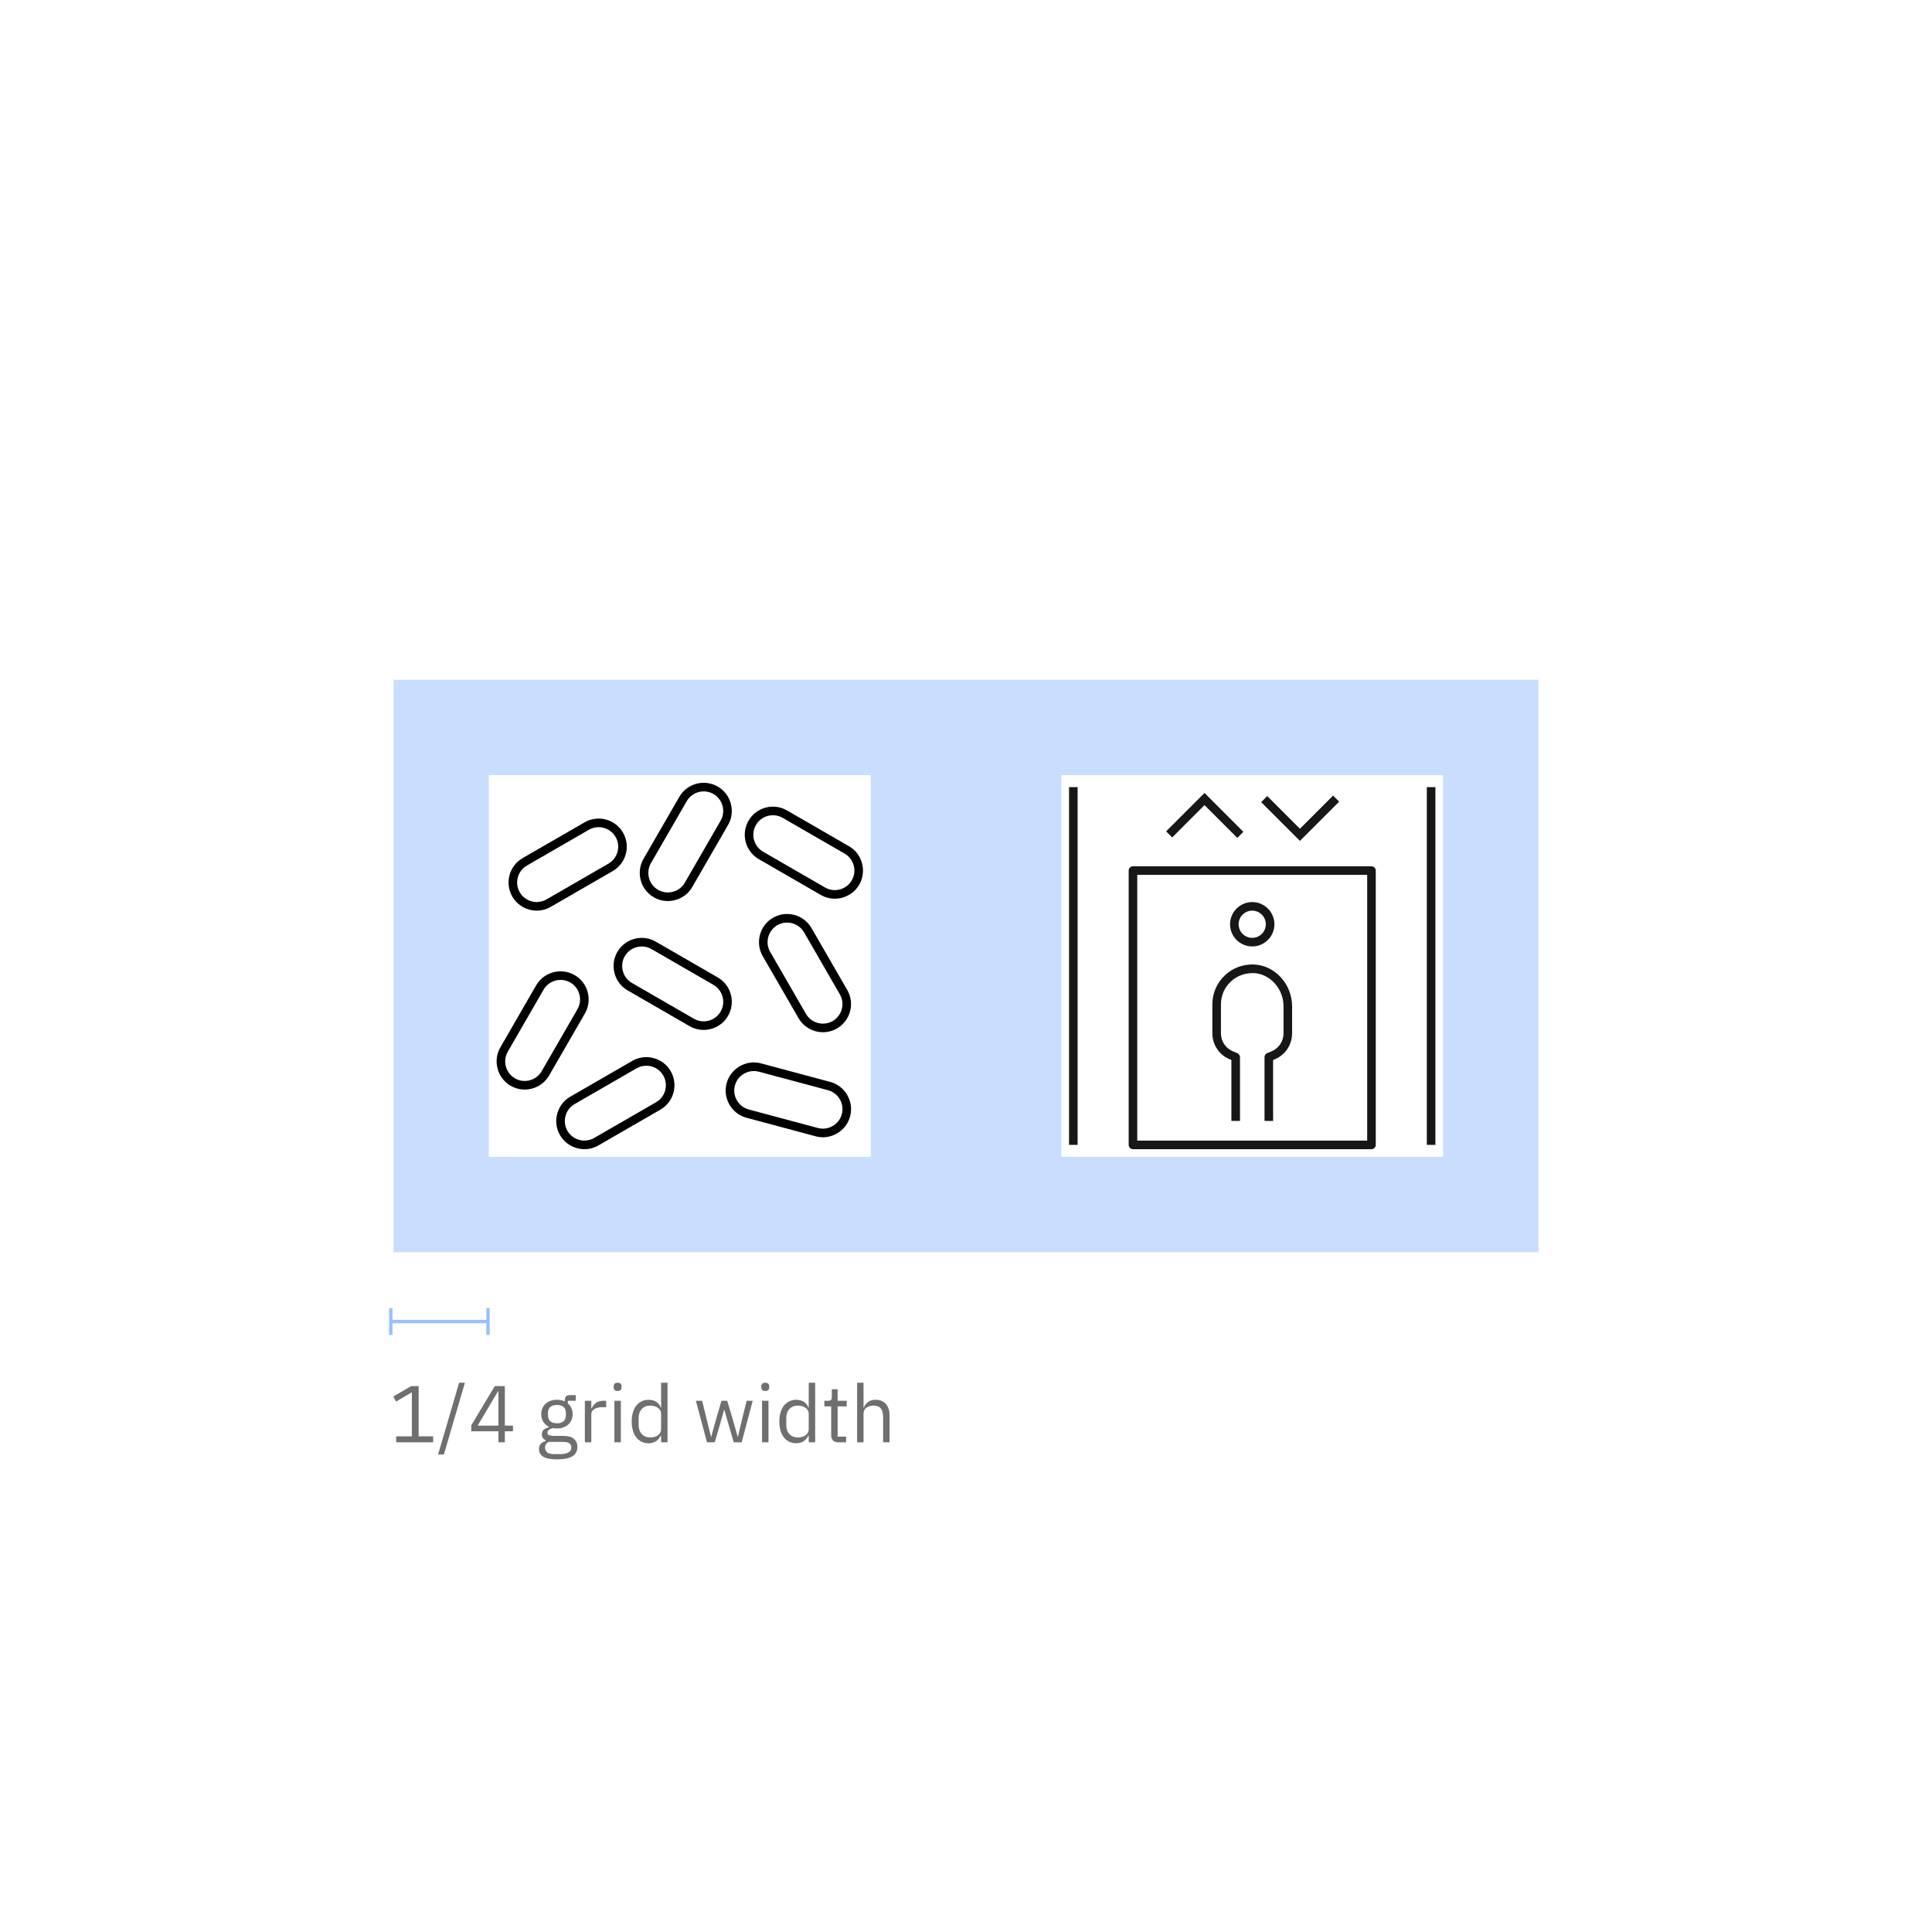
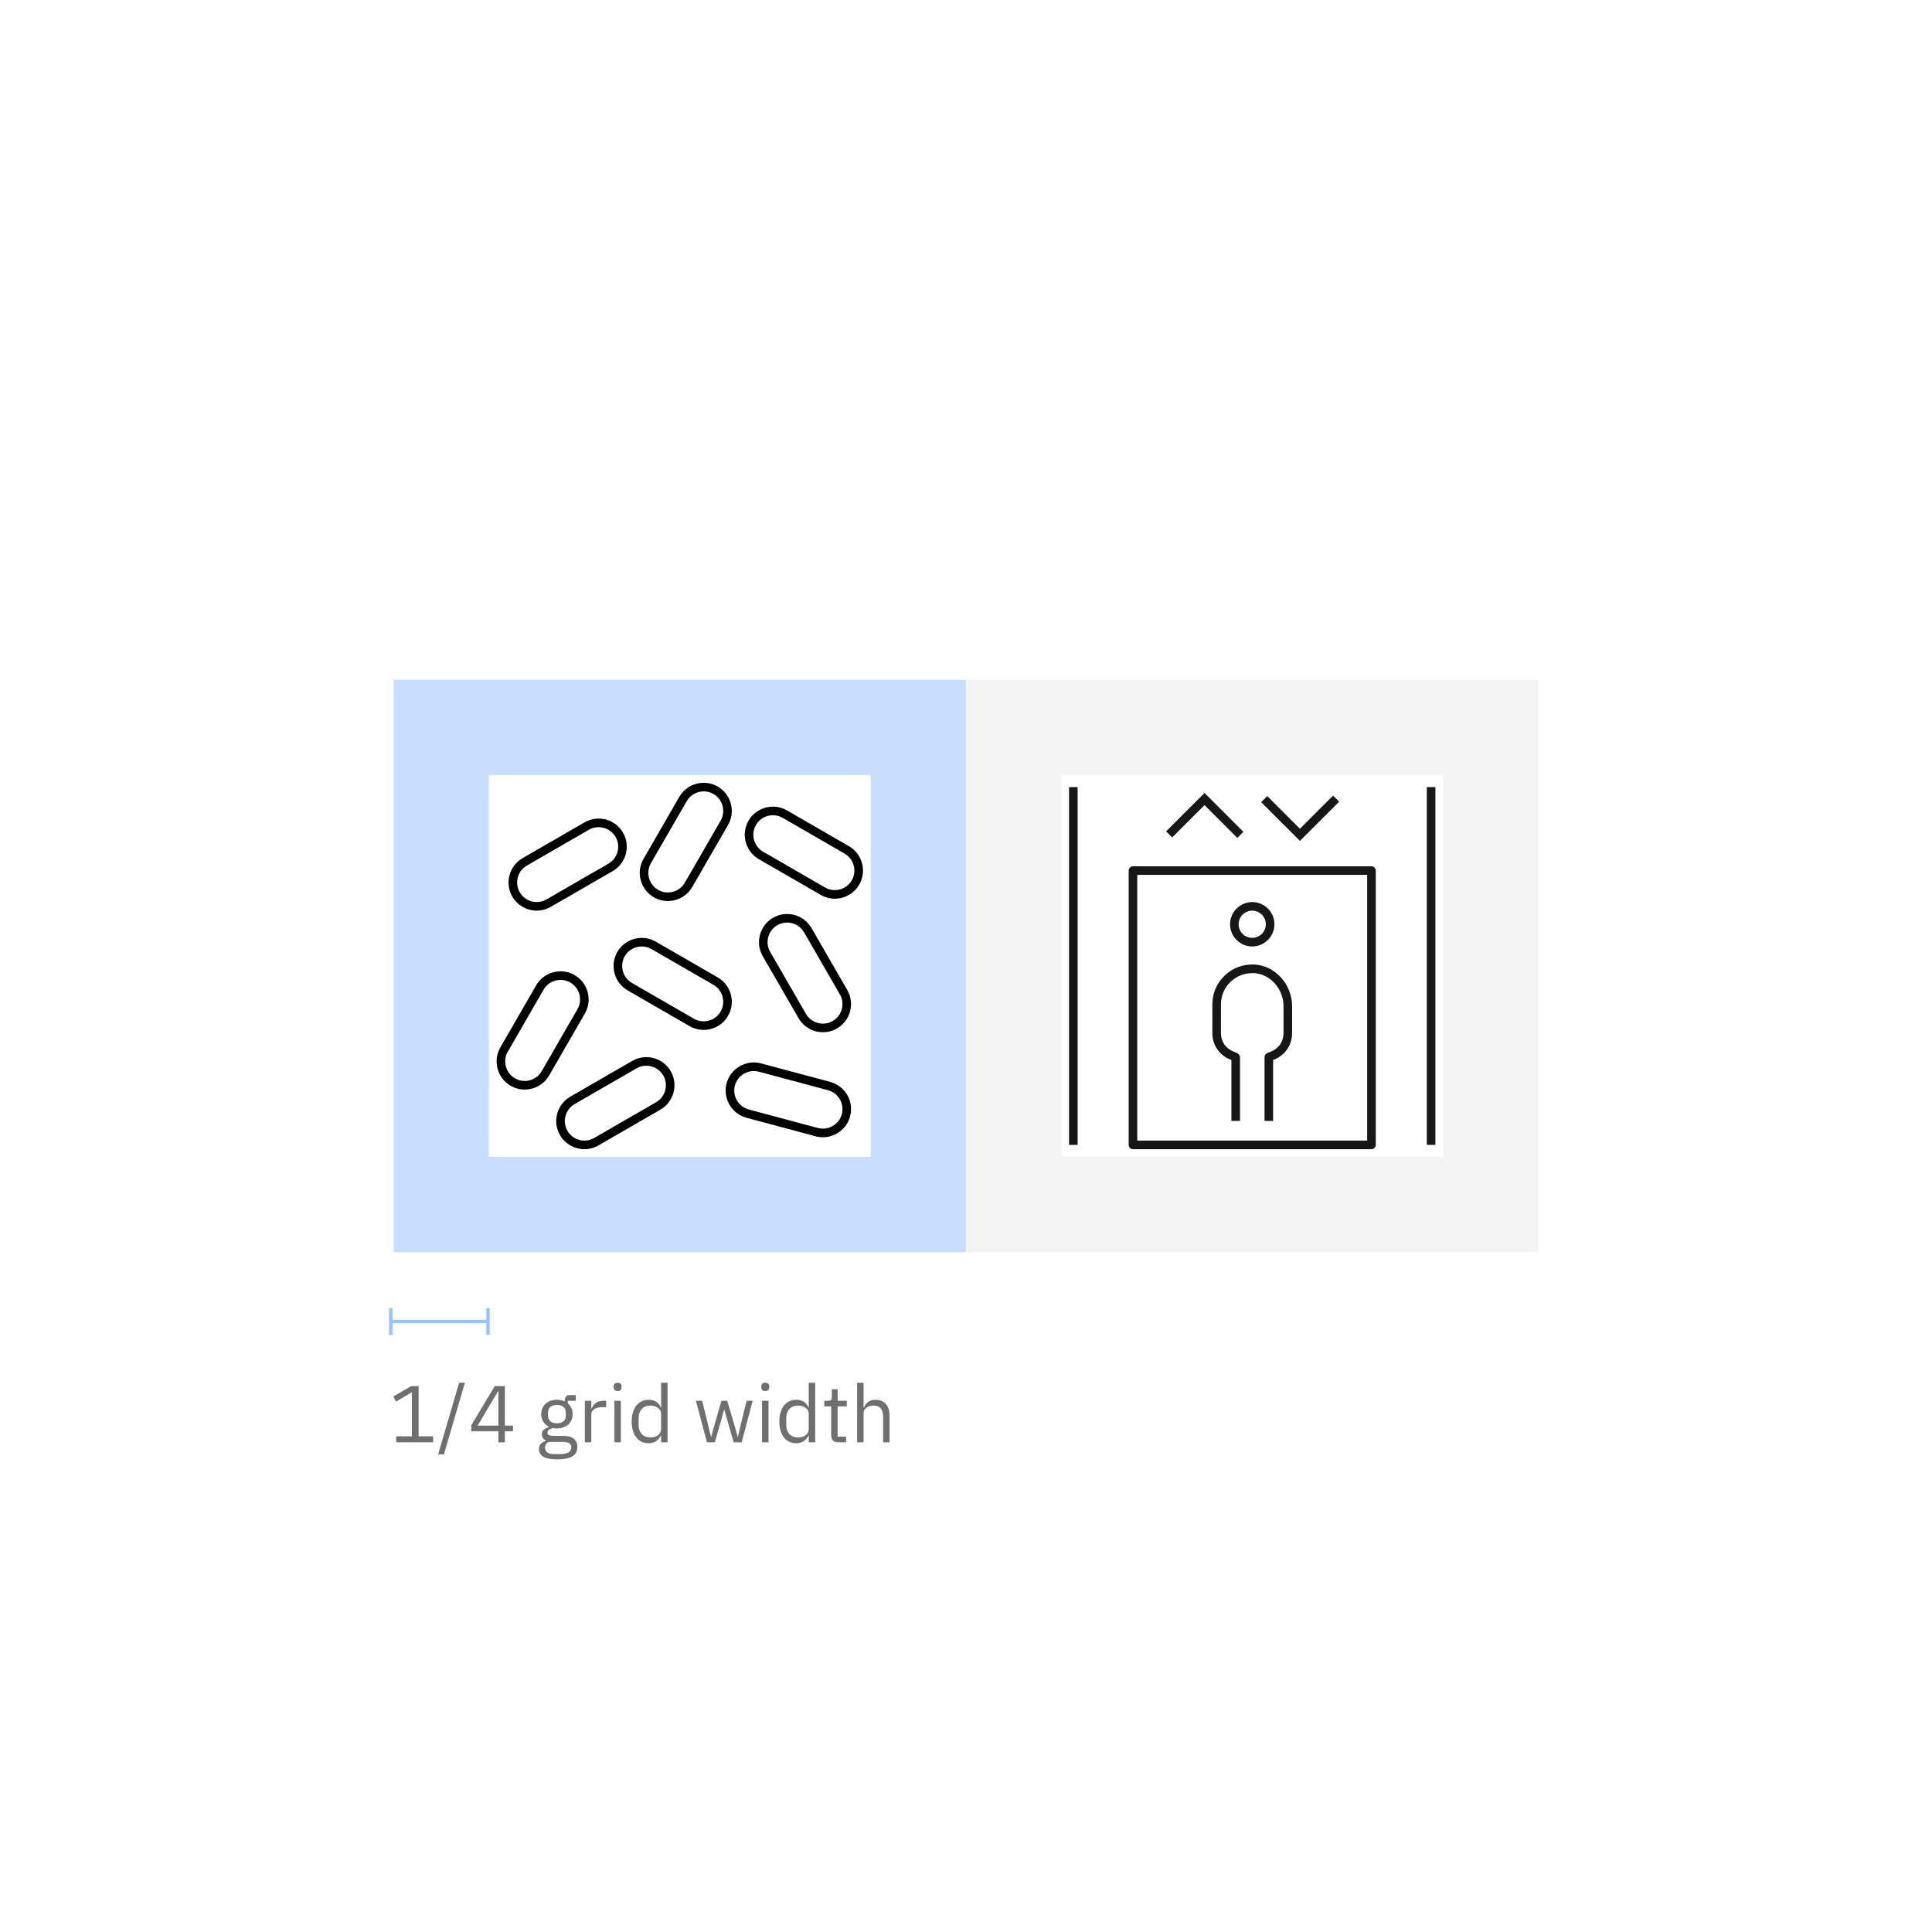
<svg xmlns="http://www.w3.org/2000/svg" width="288px" height="288px" viewBox="0 0 288 288" version="1.1">
  <g id="Artboard-Copy-69" stroke="none" stroke-width="1" fill="none" fill-rule="evenodd">
    <rect id="Rectangle-3-Copy-55" fill="#FFFFFF" x="0" y="0" width="288" height="288" />
    <g id="Group-24-Copy-2" transform="translate(16, 80)">
      <polygon id="Fill-1" fill="#FFFFFF" points="0 128 256 128 256 0 0 0" />
      <path d="M56.889,92.444 L113.778,92.444 L113.778,35.556 L56.889,35.556 L56.889,92.444 Z M42.667,21.333 L42.667,28.444 L42.667,35.556 L42.667,92.444 L42.667,99.556 L42.667,106.667 L128,106.667 L128,99.556 L128,92.444 L128,35.556 L128,28.444 L128,21.333 L42.667,21.333 Z" id="Fill-2" fill="#C9DEFF" />
-       <path d="M142.222,92.444 L199.111,92.444 L199.111,35.556 L142.222,35.556 L142.222,92.444 Z M128,21.333 L128,28.444 L128,35.556 L128,92.444 L128,99.556 L128,106.667 L213.333,106.667 L213.333,99.556 L213.333,92.444 L213.333,35.556 L213.333,28.444 L213.333,21.333 L128,21.333 Z" id="Fill-3" fill="#C9DEFF" />
+       <path d="M142.222,92.444 L199.111,92.444 L199.111,35.556 L142.222,35.556 L142.222,92.444 Z M128,21.333 L128,28.444 L128,35.556 L128,92.444 L128,99.556 L128,106.667 L213.333,106.667 L213.333,99.556 L213.333,92.444 L213.333,35.556 L213.333,28.444 L213.333,21.333 L128,21.333 Z" id="Fill-3" fill="#F4F4F4" />
      <polygon id="Fill-4" fill="#FFFFFF" points="56.889 92.446 113.778 92.446 113.778 35.557 56.889 35.557" />
      <g id="Group-23" transform="translate(57.91289, 36.57956)">
        <path d="M30.987,1.391 C29.979,1.391 28.996,1.914 28.457,2.845 L23.124,12.084 C22.321,13.478 22.799,15.265 24.191,16.068 C24.863,16.456 25.649,16.557 26.402,16.354 C27.158,16.154 27.787,15.67 28.173,15 L33.506,5.762 C33.894,5.09 33.997,4.306 33.794,3.551 C33.592,2.797 33.112,2.168 32.44,1.78 C31.983,1.515 31.481,1.391 30.987,1.391 M25.634,17.736 C24.909,17.736 24.194,17.547 23.551,17.176 C21.547,16.02 20.859,13.448 22.017,11.444 L27.35,2.207 C28.505,0.203 31.076,-0.486 33.08,0.673 C34.047,1.229 34.74,2.136 35.03,3.22 C35.321,4.306 35.174,5.434 34.616,6.401 L29.282,15.64 C28.724,16.609 27.819,17.3 26.733,17.59 C26.37,17.688 26.001,17.736 25.634,17.736" id="Fill-5" fill="#000000" />
        <path d="M38.457,43.077 C37.952,43.077 37.452,43.208 36.999,43.471 C36.322,43.861 35.84,44.488 35.639,45.237 C35.438,45.987 35.543,46.771 35.934,47.448 C36.325,48.124 36.951,48.607 37.7,48.808 L37.701,48.808 L48.004,51.567 C48.752,51.765 49.538,51.665 50.213,51.272 C50.891,50.883 51.374,50.255 51.575,49.507 C51.991,47.955 51.065,46.353 49.513,45.935 L39.209,43.176 C38.962,43.11 38.709,43.077 38.457,43.077 M48.759,52.949 C48.396,52.949 48.032,52.901 47.673,52.805 L37.369,50.044 C36.29,49.756 35.387,49.061 34.825,48.086 C34.263,47.114 34.114,45.985 34.402,44.906 C34.692,43.827 35.387,42.924 36.359,42.362 C37.333,41.8 38.462,41.649 39.541,41.939 L49.844,44.7 C52.078,45.299 53.41,47.605 52.811,49.838 C52.523,50.917 51.828,51.82 50.855,52.382 C50.204,52.757 49.486,52.949 48.759,52.949" id="Fill-7" fill="#000000" />
-         <path d="M9.655,29.491 C9.399,29.491 9.143,29.527 8.889,29.594 C8.133,29.795 7.504,30.279 7.118,30.949 L1.785,40.186 C1.395,40.858 1.294,41.642 1.497,42.398 C1.699,43.151 2.179,43.781 2.851,44.168 C4.243,44.972 6.03,44.494 6.834,43.103 L12.167,33.864 C12.97,32.471 12.492,30.684 11.1,29.88 C10.654,29.624 10.158,29.491 9.655,29.491 Z M4.302,45.838 C3.591,45.838 2.869,45.656 2.211,45.276 C1.244,44.719 0.551,43.813 0.261,42.728 C-0.03,41.642 0.117,40.513 0.675,39.548 L6.009,30.309 C6.567,29.34 7.472,28.648 8.558,28.359 C9.642,28.069 10.773,28.215 11.74,28.773 C13.744,29.928 14.432,32.501 13.276,34.504 L7.943,43.742 C7.166,45.086 5.753,45.838 4.302,45.838 Z" id="Fill-9" fill="#000000" />
+         <path d="M9.655,29.491 C9.399,29.491 9.143,29.527 8.889,29.594 C8.133,29.795 7.504,30.279 7.118,30.949 L1.785,40.186 C1.395,40.858 1.294,41.642 1.497,42.398 C1.699,43.151 2.179,43.781 2.851,44.168 C4.243,44.972 6.03,44.494 6.834,43.103 L12.167,33.864 C12.97,32.471 12.492,30.684 11.1,29.88 C10.654,29.624 10.158,29.491 9.655,29.491 L9.655,29.491 Z M4.302,45.838 C3.591,45.838 2.869,45.656 2.211,45.276 C1.244,44.719 0.551,43.813 0.261,42.728 C-0.03,41.642 0.117,40.513 0.675,39.548 L6.009,30.309 C6.567,29.34 7.472,28.648 8.558,28.359 C9.642,28.069 10.773,28.215 11.74,28.773 C13.744,29.928 14.432,32.501 13.276,34.504 L7.943,43.742 C7.166,45.086 5.753,45.838 4.302,45.838 L4.302,45.838 Z" id="Fill-9" fill="#000000" />
        <path d="M43.417,20.946 C42.923,20.946 42.421,21.071 41.964,21.336 C41.292,21.723 40.812,22.353 40.61,23.106 C40.407,23.862 40.508,24.646 40.898,25.318 L46.231,34.555 C46.617,35.226 47.246,35.709 48.002,35.91 C48.756,36.113 49.541,36.011 50.213,35.624 C51.605,34.82 52.084,33.034 51.28,31.64 L45.947,22.401 C45.408,21.469 44.425,20.946 43.417,20.946 M48.77,37.291 C48.404,37.291 48.034,37.243 47.671,37.146 C46.585,36.856 45.68,36.164 45.122,35.195 L39.788,25.956 C39.23,24.991 39.083,23.862 39.374,22.776 C39.664,21.691 40.357,20.785 41.324,20.228 C43.326,19.069 45.899,19.761 47.054,21.762 L52.388,31 C53.545,33.003 52.857,35.576 50.853,36.731 C50.21,37.103 49.495,37.291 48.77,37.291" id="Fill-11" fill="#000000" />
        <path d="M15.321,6.724 C14.827,6.724 14.326,6.849 13.869,7.114 L4.63,12.447 C3.96,12.834 3.478,13.464 3.277,14.218 C3.074,14.973 3.176,15.757 3.563,16.429 C3.951,17.099 4.58,17.581 5.336,17.784 C6.089,17.986 6.875,17.885 7.545,17.498 L16.785,12.164 C18.175,11.359 18.655,9.574 17.851,8.178 C17.313,7.247 16.329,6.724 15.321,6.724 M6.102,19.165 C5.736,19.165 5.368,19.117 5.003,19.019 C3.919,18.73 3.014,18.036 2.456,17.067 C1.896,16.102 1.75,14.973 2.04,13.887 C2.331,12.802 3.025,11.896 3.99,11.339 L13.229,6.006 C15.231,4.847 17.803,5.538 18.959,7.54 C20.116,9.544 19.426,12.114 17.425,13.272 L8.185,18.605 C7.544,18.977 6.829,19.165 6.102,19.165" id="Fill-13" fill="#000000" />
        <path d="M22.431,42.285 C21.937,42.285 21.435,42.409 20.977,42.674 L11.739,48.008 C11.069,48.395 10.587,49.025 10.386,49.778 C10.184,50.534 10.285,51.318 10.673,51.99 C11.06,52.66 11.69,53.142 12.443,53.345 C13.199,53.547 13.985,53.444 14.655,53.058 L23.892,47.725 C25.284,46.92 25.764,45.135 24.961,43.739 C24.42,42.808 23.439,42.285 22.431,42.285 M13.211,54.726 C12.845,54.726 12.477,54.678 12.113,54.58 C11.026,54.29 10.122,53.597 9.563,52.628 C9.005,51.661 8.858,50.534 9.149,49.448 C9.441,48.363 10.134,47.457 11.099,46.9 L20.337,41.567 C22.338,40.409 24.911,41.097 26.068,43.101 C27.226,45.105 26.536,47.675 24.532,48.833 L15.295,54.166 C14.653,54.537 13.938,54.726 13.211,54.726" id="Fill-15" fill="#000000" />
        <path d="M41.305,4.946 C40.297,4.946 39.316,5.469 38.775,6.401 C37.972,7.796 38.452,9.581 39.844,10.386 L49.081,15.72 C49.751,16.106 50.539,16.209 51.293,16.006 C52.046,15.803 52.676,15.322 53.063,14.651 C53.451,13.979 53.554,13.195 53.35,12.44 C53.149,11.686 52.667,11.057 51.997,10.669 L42.759,5.336 C42.301,5.071 41.799,4.946 41.305,4.946 M50.525,17.387 C49.798,17.387 49.083,17.199 48.441,16.827 L39.204,11.494 C37.2,10.337 36.51,7.766 37.668,5.762 C38.823,3.759 41.394,3.071 43.399,4.228 L52.637,9.562 C53.602,10.118 54.297,11.025 54.587,12.109 C54.878,13.195 54.731,14.324 54.173,15.29 C53.614,16.258 52.71,16.952 51.623,17.242 C51.259,17.339 50.891,17.387 50.525,17.387" id="Fill-17" fill="#000000" />
        <path d="M21.757,24.507 C21.501,24.507 21.245,24.543 20.991,24.61 C20.237,24.811 19.608,25.293 19.22,25.963 C18.833,26.635 18.732,27.421 18.934,28.175 C19.135,28.929 19.617,29.56 20.287,29.947 L29.524,35.281 C30.918,36.084 32.705,35.604 33.508,34.214 C34.312,32.82 33.832,31.033 32.44,30.23 L23.203,24.897 C22.756,24.639 22.262,24.507 21.757,24.507 M30.977,36.948 C30.264,36.948 29.544,36.767 28.884,36.388 L19.647,31.055 C18.682,30.497 17.988,29.59 17.697,28.505 C17.405,27.421 17.553,26.292 18.111,25.325 C18.669,24.356 19.574,23.663 20.66,23.373 C21.747,23.083 22.876,23.229 23.843,23.789 L33.08,29.122 C35.084,30.278 35.773,32.849 34.616,34.852 C33.839,36.196 32.428,36.948 30.977,36.948" id="Fill-19" fill="#000000" />
-         <path d="M115.868,41.431 L116.084,41.342 C117.672,40.697 118.698,39.171 118.698,37.459 L118.701,33.438 C118.705,30.162 116.182,27.363 113.078,27.2 C111.414,27.122 109.86,27.69 108.668,28.821 C107.471,29.955 106.813,31.486 106.813,33.134 L106.812,37.45 C106.81,39.17 107.839,40.697 109.434,41.342 L109.649,41.431 L109.649,50.515 L110.929,50.515 L110.929,41.004 C110.929,40.743 110.707,40.474 110.463,40.377 L109.912,40.154 C108.804,39.706 108.09,38.647 108.09,37.45 L108.093,33.134 C108.093,31.842 108.609,30.642 109.548,29.751 C110.486,28.862 111.729,28.446 113.011,28.478 C115.444,28.606 117.423,30.83 117.421,33.438 L117.42,37.459 C117.418,38.65 116.705,39.708 115.603,40.156 L114.988,40.407 C114.746,40.505 114.588,40.739 114.588,41.001 L114.588,50.515 L115.868,50.515 L115.868,41.431 Z M95.615,53.445 L129.891,53.445 L129.891,13.838 L95.615,13.838 L95.615,53.445 Z M131.171,54.087 L131.171,13.198 C131.171,12.844 130.884,12.558 130.532,12.558 L94.977,12.558 C94.623,12.558 94.337,12.844 94.337,13.198 L94.337,54.087 C94.337,54.441 94.623,54.727 94.977,54.727 L130.532,54.727 C130.884,54.727 131.171,54.441 131.171,54.087 Z M114.781,21.198 C114.781,22.316 113.871,23.225 112.755,23.225 C111.636,23.225 110.726,22.316 110.726,21.198 C110.726,20.08 111.636,19.171 112.755,19.171 C113.871,19.171 114.781,20.08 114.781,21.198 Z M116.06,21.198 C116.06,19.376 114.577,17.891 112.755,17.891 C110.931,17.891 109.448,19.376 109.448,21.198 C109.448,23.022 110.931,24.505 112.755,24.505 C114.577,24.505 116.06,23.022 116.06,21.198 Z M111.437,7.42 L105.644,1.626 L99.919,7.351 L100.824,8.258 L105.644,3.436 L110.532,8.327 L111.437,7.42 Z M125.713,2.924 L124.808,2.018 L119.866,6.96 L114.993,2.087 L114.088,2.994 L119.866,8.77 L125.713,2.924 Z M138.78,54.087 L140.06,54.087 L140.06,0.754 L138.78,0.754 L138.78,54.087 Z M85.446,54.087 L86.726,54.087 L86.726,0.754 L85.446,0.754 L85.446,54.087 Z" id="Fill-21" fill="#171717" />
+         <path d="M115.868,41.431 L116.084,41.342 C117.672,40.697 118.698,39.171 118.698,37.459 L118.701,33.438 C118.705,30.162 116.182,27.363 113.078,27.2 C111.414,27.122 109.86,27.69 108.668,28.821 C107.471,29.955 106.813,31.486 106.813,33.134 L106.812,37.45 C106.81,39.17 107.839,40.697 109.434,41.342 L109.649,41.431 L109.649,50.515 L110.929,50.515 L110.929,41.004 C110.929,40.743 110.707,40.474 110.463,40.377 L109.912,40.154 C108.804,39.706 108.09,38.647 108.09,37.45 L108.093,33.134 C108.093,31.842 108.609,30.642 109.548,29.751 C110.486,28.862 111.729,28.446 113.011,28.478 C115.444,28.606 117.423,30.83 117.421,33.438 L117.42,37.459 C117.418,38.65 116.705,39.708 115.603,40.156 L114.988,40.407 C114.746,40.505 114.588,40.739 114.588,41.001 L114.588,50.515 L115.868,50.515 L115.868,41.431 Z M95.615,53.445 L129.891,53.445 L129.891,13.838 L95.615,13.838 L95.615,53.445 Z M131.171,54.087 L131.171,13.198 C131.171,12.844 130.884,12.558 130.532,12.558 L94.977,12.558 C94.623,12.558 94.337,12.844 94.337,13.198 L94.337,54.087 C94.337,54.441 94.623,54.727 94.977,54.727 L130.532,54.727 C130.884,54.727 131.171,54.441 131.171,54.087 L131.171,54.087 Z M114.781,21.198 C114.781,22.316 113.871,23.225 112.755,23.225 C111.636,23.225 110.726,22.316 110.726,21.198 C110.726,20.08 111.636,19.171 112.755,19.171 C113.871,19.171 114.781,20.08 114.781,21.198 L114.781,21.198 Z M116.06,21.198 C116.06,19.376 114.577,17.891 112.755,17.891 C110.931,17.891 109.448,19.376 109.448,21.198 C109.448,23.022 110.931,24.505 112.755,24.505 C114.577,24.505 116.06,23.022 116.06,21.198 L116.06,21.198 Z M111.437,7.42 L105.644,1.626 L99.919,7.351 L100.824,8.258 L105.644,3.436 L110.532,8.327 L111.437,7.42 Z M125.713,2.924 L124.808,2.018 L119.866,6.96 L114.993,2.087 L114.088,2.994 L119.866,8.77 L125.713,2.924 Z M138.78,54.087 L140.06,54.087 L140.06,0.754 L138.78,0.754 L138.78,54.087 Z M85.446,54.087 L86.726,54.087 L86.726,0.754 L85.446,0.754 L85.446,54.087 Z" id="Fill-21" fill="#171717" />
      </g>
    </g>
-     <path d="M58.508,197.25 L58.508,199 L58,199 L58,195 L58.508,195 L58.508,196.75 L72.492,196.75 L72.492,195 L73,195 L73,199 L72.492,199 L72.492,197.25 L58.508,197.25 Z" id="Combined-Shape-Copy-12" fill="#97C1FF" fill-rule="nonzero" />
+     <path d="M58.508,199 L58,199 L58,195 L58.508,195 L58.508,196.749 L72.491,196.749 L72.492,195 L73,195 L73,199 L72.492,199 L72.491,197.249 L58.508,197.249 L58.508,199 Z" id="Combined-Shape-Copy-12" fill="#97C1FF" fill-rule="nonzero" />
    <path d="M59.056,215 L59.056,214.112 L61.396,214.112 L61.396,207.536 L59.032,208.94 L58.636,208.172 L61.3,206.624 L62.404,206.624 L62.404,214.112 L64.564,214.112 L64.564,215 L59.056,215 Z M65.308,216.812 L68.44,206.12 L69.304,206.12 L66.172,216.812 L65.308,216.812 Z M74.296,215 L74.296,213.356 L70.252,213.356 L70.252,212.468 L73.756,206.624 L75.256,206.624 L75.256,212.516 L76.468,212.516 L76.468,213.356 L75.256,213.356 L75.256,215 L74.296,215 Z M71.2,212.516 L74.296,212.516 L74.296,207.404 L74.236,207.404 L71.2,212.516 Z M86.068,215.684 C86.068,216.324 85.818,216.794 85.318,217.094 C84.818,217.394 84.068,217.544 83.068,217.544 C82.1,217.544 81.404,217.412 80.98,217.148 C80.556,216.884 80.344,216.508 80.344,216.02 C80.344,215.684 80.432,215.422 80.608,215.234 C80.784,215.046 81.024,214.908 81.328,214.82 L81.328,214.688 C80.96,214.512 80.776,214.224 80.776,213.824 C80.776,213.512 80.876,213.274 81.076,213.11 C81.276,212.946 81.532,212.824 81.844,212.744 L81.844,212.696 C81.476,212.52 81.19,212.268 80.986,211.94 C80.782,211.612 80.68,211.232 80.68,210.8 C80.68,210.488 80.736,210.2 80.848,209.936 C80.96,209.672 81.118,209.446 81.322,209.258 C81.526,209.07 81.77,208.924 82.054,208.82 C82.338,208.716 82.656,208.664 83.008,208.664 C83.448,208.664 83.84,208.744 84.184,208.904 L84.184,208.796 C84.184,208.556 84.24,208.356 84.352,208.196 C84.464,208.036 84.648,207.96 84.904,207.968 L85.828,207.968 L85.828,208.808 L84.652,208.808 L84.652,209.204 C84.876,209.396 85.05,209.626 85.174,209.894 C85.298,210.162 85.36,210.464 85.36,210.8 C85.36,211.112 85.304,211.4 85.192,211.664 C85.08,211.928 84.922,212.154 84.718,212.342 C84.514,212.53 84.268,212.676 83.98,212.78 C83.692,212.884 83.372,212.936 83.02,212.936 C82.82,212.936 82.62,212.916 82.42,212.876 C82.212,212.932 82.024,213.014 81.856,213.122 C81.688,213.23 81.604,213.38 81.604,213.572 C81.604,213.756 81.692,213.88 81.868,213.944 C82.044,214.008 82.272,214.04 82.552,214.04 L83.872,214.04 C84.64,214.04 85.198,214.186 85.546,214.478 C85.894,214.77 86.068,215.172 86.068,215.684 Z M85.168,215.756 C85.168,215.508 85.074,215.31 84.886,215.162 C84.698,215.014 84.364,214.94 83.884,214.94 L81.82,214.94 C81.436,215.116 81.244,215.396 81.244,215.78 C81.244,216.052 81.346,216.284 81.55,216.476 C81.754,216.668 82.1,216.764 82.588,216.764 L83.476,216.764 C84.012,216.764 84.428,216.68 84.724,216.512 C85.02,216.344 85.168,216.092 85.168,215.756 Z M83.02,212.168 C83.428,212.168 83.752,212.07 83.992,211.874 C84.232,211.678 84.352,211.376 84.352,210.968 L84.352,210.632 C84.352,210.224 84.232,209.922 83.992,209.726 C83.752,209.53 83.428,209.432 83.02,209.432 C82.612,209.432 82.288,209.53 82.048,209.726 C81.808,209.922 81.688,210.224 81.688,210.632 L81.688,210.968 C81.688,211.376 81.808,211.678 82.048,211.874 C82.288,212.07 82.612,212.168 83.02,212.168 Z M87.184,215 L87.184,208.808 L88.144,208.808 L88.144,209.948 L88.204,209.948 C88.316,209.652 88.516,209.388 88.804,209.156 C89.092,208.924 89.488,208.808 89.992,208.808 L90.364,208.808 L90.364,209.768 L89.8,209.768 C89.28,209.768 88.874,209.866 88.582,210.062 C88.29,210.258 88.144,210.504 88.144,210.8 L88.144,215 L87.184,215 Z M92.068,207.356 C91.86,207.356 91.71,207.306 91.618,207.206 C91.526,207.106 91.48,206.976 91.48,206.816 L91.48,206.66 C91.48,206.5 91.526,206.37 91.618,206.27 C91.71,206.17 91.86,206.12 92.068,206.12 C92.276,206.12 92.426,206.17 92.518,206.27 C92.61,206.37 92.656,206.5 92.656,206.66 L92.656,206.816 C92.656,206.976 92.61,207.106 92.518,207.206 C92.426,207.306 92.276,207.356 92.068,207.356 Z M91.588,208.808 L92.548,208.808 L92.548,215 L91.588,215 L91.588,208.808 Z M98.548,213.992 L98.5,213.992 C98.124,214.76 97.52,215.144 96.688,215.144 C96.304,215.144 95.956,215.068 95.644,214.916 C95.332,214.764 95.066,214.548 94.846,214.268 C94.626,213.988 94.458,213.648 94.342,213.248 C94.226,212.848 94.168,212.4 94.168,211.904 C94.168,211.408 94.226,210.96 94.342,210.56 C94.458,210.16 94.626,209.82 94.846,209.54 C95.066,209.26 95.332,209.044 95.644,208.892 C95.956,208.74 96.304,208.664 96.688,208.664 C97.12,208.664 97.49,208.758 97.798,208.946 C98.106,209.134 98.34,209.424 98.5,209.816 L98.548,209.816 L98.548,206.12 L99.508,206.12 L99.508,215 L98.548,215 L98.548,213.992 Z M96.952,214.28 C97.168,214.28 97.374,214.252 97.57,214.196 C97.766,214.14 97.936,214.058 98.08,213.95 C98.224,213.842 98.338,213.71 98.422,213.554 C98.506,213.398 98.548,213.22 98.548,213.02 L98.548,210.716 C98.548,210.548 98.506,210.39 98.422,210.242 C98.338,210.094 98.224,209.968 98.08,209.864 C97.936,209.76 97.766,209.678 97.57,209.618 C97.374,209.558 97.168,209.528 96.952,209.528 C96.408,209.528 95.98,209.698 95.668,210.038 C95.356,210.378 95.2,210.824 95.2,211.376 L95.2,212.432 C95.2,212.984 95.356,213.43 95.668,213.77 C95.98,214.11 96.408,214.28 96.952,214.28 Z M103.732,208.808 L104.668,208.808 L105.328,211.484 L105.988,214.196 L106.012,214.196 L106.768,211.484 L107.548,208.808 L108.4,208.808 L109.204,211.484 L109.972,214.196 L109.996,214.196 L110.632,211.484 L111.304,208.808 L112.204,208.808 L110.56,215 L109.372,215 L108.508,212.024 L107.968,210.14 L107.944,210.14 L107.416,212.024 L106.552,215 L105.388,215 L103.732,208.808 Z M114.076,207.356 C113.868,207.356 113.718,207.306 113.626,207.206 C113.534,207.106 113.488,206.976 113.488,206.816 L113.488,206.66 C113.488,206.5 113.534,206.37 113.626,206.27 C113.718,206.17 113.868,206.12 114.076,206.12 C114.284,206.12 114.434,206.17 114.526,206.27 C114.618,206.37 114.664,206.5 114.664,206.66 L114.664,206.816 C114.664,206.976 114.618,207.106 114.526,207.206 C114.434,207.306 114.284,207.356 114.076,207.356 Z M113.596,208.808 L114.556,208.808 L114.556,215 L113.596,215 L113.596,208.808 Z M120.556,213.992 L120.508,213.992 C120.132,214.76 119.528,215.144 118.696,215.144 C118.312,215.144 117.964,215.068 117.652,214.916 C117.34,214.764 117.074,214.548 116.854,214.268 C116.634,213.988 116.466,213.648 116.35,213.248 C116.234,212.848 116.176,212.4 116.176,211.904 C116.176,211.408 116.234,210.96 116.35,210.56 C116.466,210.16 116.634,209.82 116.854,209.54 C117.074,209.26 117.34,209.044 117.652,208.892 C117.964,208.74 118.312,208.664 118.696,208.664 C119.128,208.664 119.498,208.758 119.806,208.946 C120.114,209.134 120.348,209.424 120.508,209.816 L120.556,209.816 L120.556,206.12 L121.516,206.12 L121.516,215 L120.556,215 L120.556,213.992 Z M118.96,214.28 C119.176,214.28 119.382,214.252 119.578,214.196 C119.774,214.14 119.944,214.058 120.088,213.95 C120.232,213.842 120.346,213.71 120.43,213.554 C120.514,213.398 120.556,213.22 120.556,213.02 L120.556,210.716 C120.556,210.548 120.514,210.39 120.43,210.242 C120.346,210.094 120.232,209.968 120.088,209.864 C119.944,209.76 119.774,209.678 119.578,209.618 C119.382,209.558 119.176,209.528 118.96,209.528 C118.416,209.528 117.988,209.698 117.676,210.038 C117.364,210.378 117.208,210.824 117.208,211.376 L117.208,212.432 C117.208,212.984 117.364,213.43 117.676,213.77 C117.988,214.11 118.416,214.28 118.96,214.28 Z M124.924,215 C124.588,215 124.334,214.906 124.162,214.718 C123.99,214.53 123.904,214.284 123.904,213.98 L123.904,209.648 L122.884,209.648 L122.884,208.808 L123.46,208.808 C123.668,208.808 123.81,208.766 123.886,208.682 C123.962,208.598 124,208.452 124,208.244 L124,207.092 L124.864,207.092 L124.864,208.808 L126.22,208.808 L126.22,209.648 L124.864,209.648 L124.864,214.16 L126.124,214.16 L126.124,215 L124.924,215 Z M127.768,206.12 L128.728,206.12 L128.728,209.816 L128.776,209.816 C128.928,209.464 129.142,209.184 129.418,208.976 C129.694,208.768 130.064,208.664 130.528,208.664 C131.168,208.664 131.674,208.87 132.046,209.282 C132.418,209.694 132.604,210.276 132.604,211.028 L132.604,215 L131.644,215 L131.644,211.196 C131.644,210.084 131.176,209.528 130.24,209.528 C130.048,209.528 129.862,209.552 129.682,209.6 C129.502,209.648 129.34,209.72 129.196,209.816 C129.052,209.912 128.938,210.034 128.854,210.182 C128.77,210.33 128.728,210.504 128.728,210.704 L128.728,215 L127.768,215 L127.768,206.12 Z" id="1/4-grid-width-copy-3" fill="#6F6F6F" />
  </g>
</svg>
